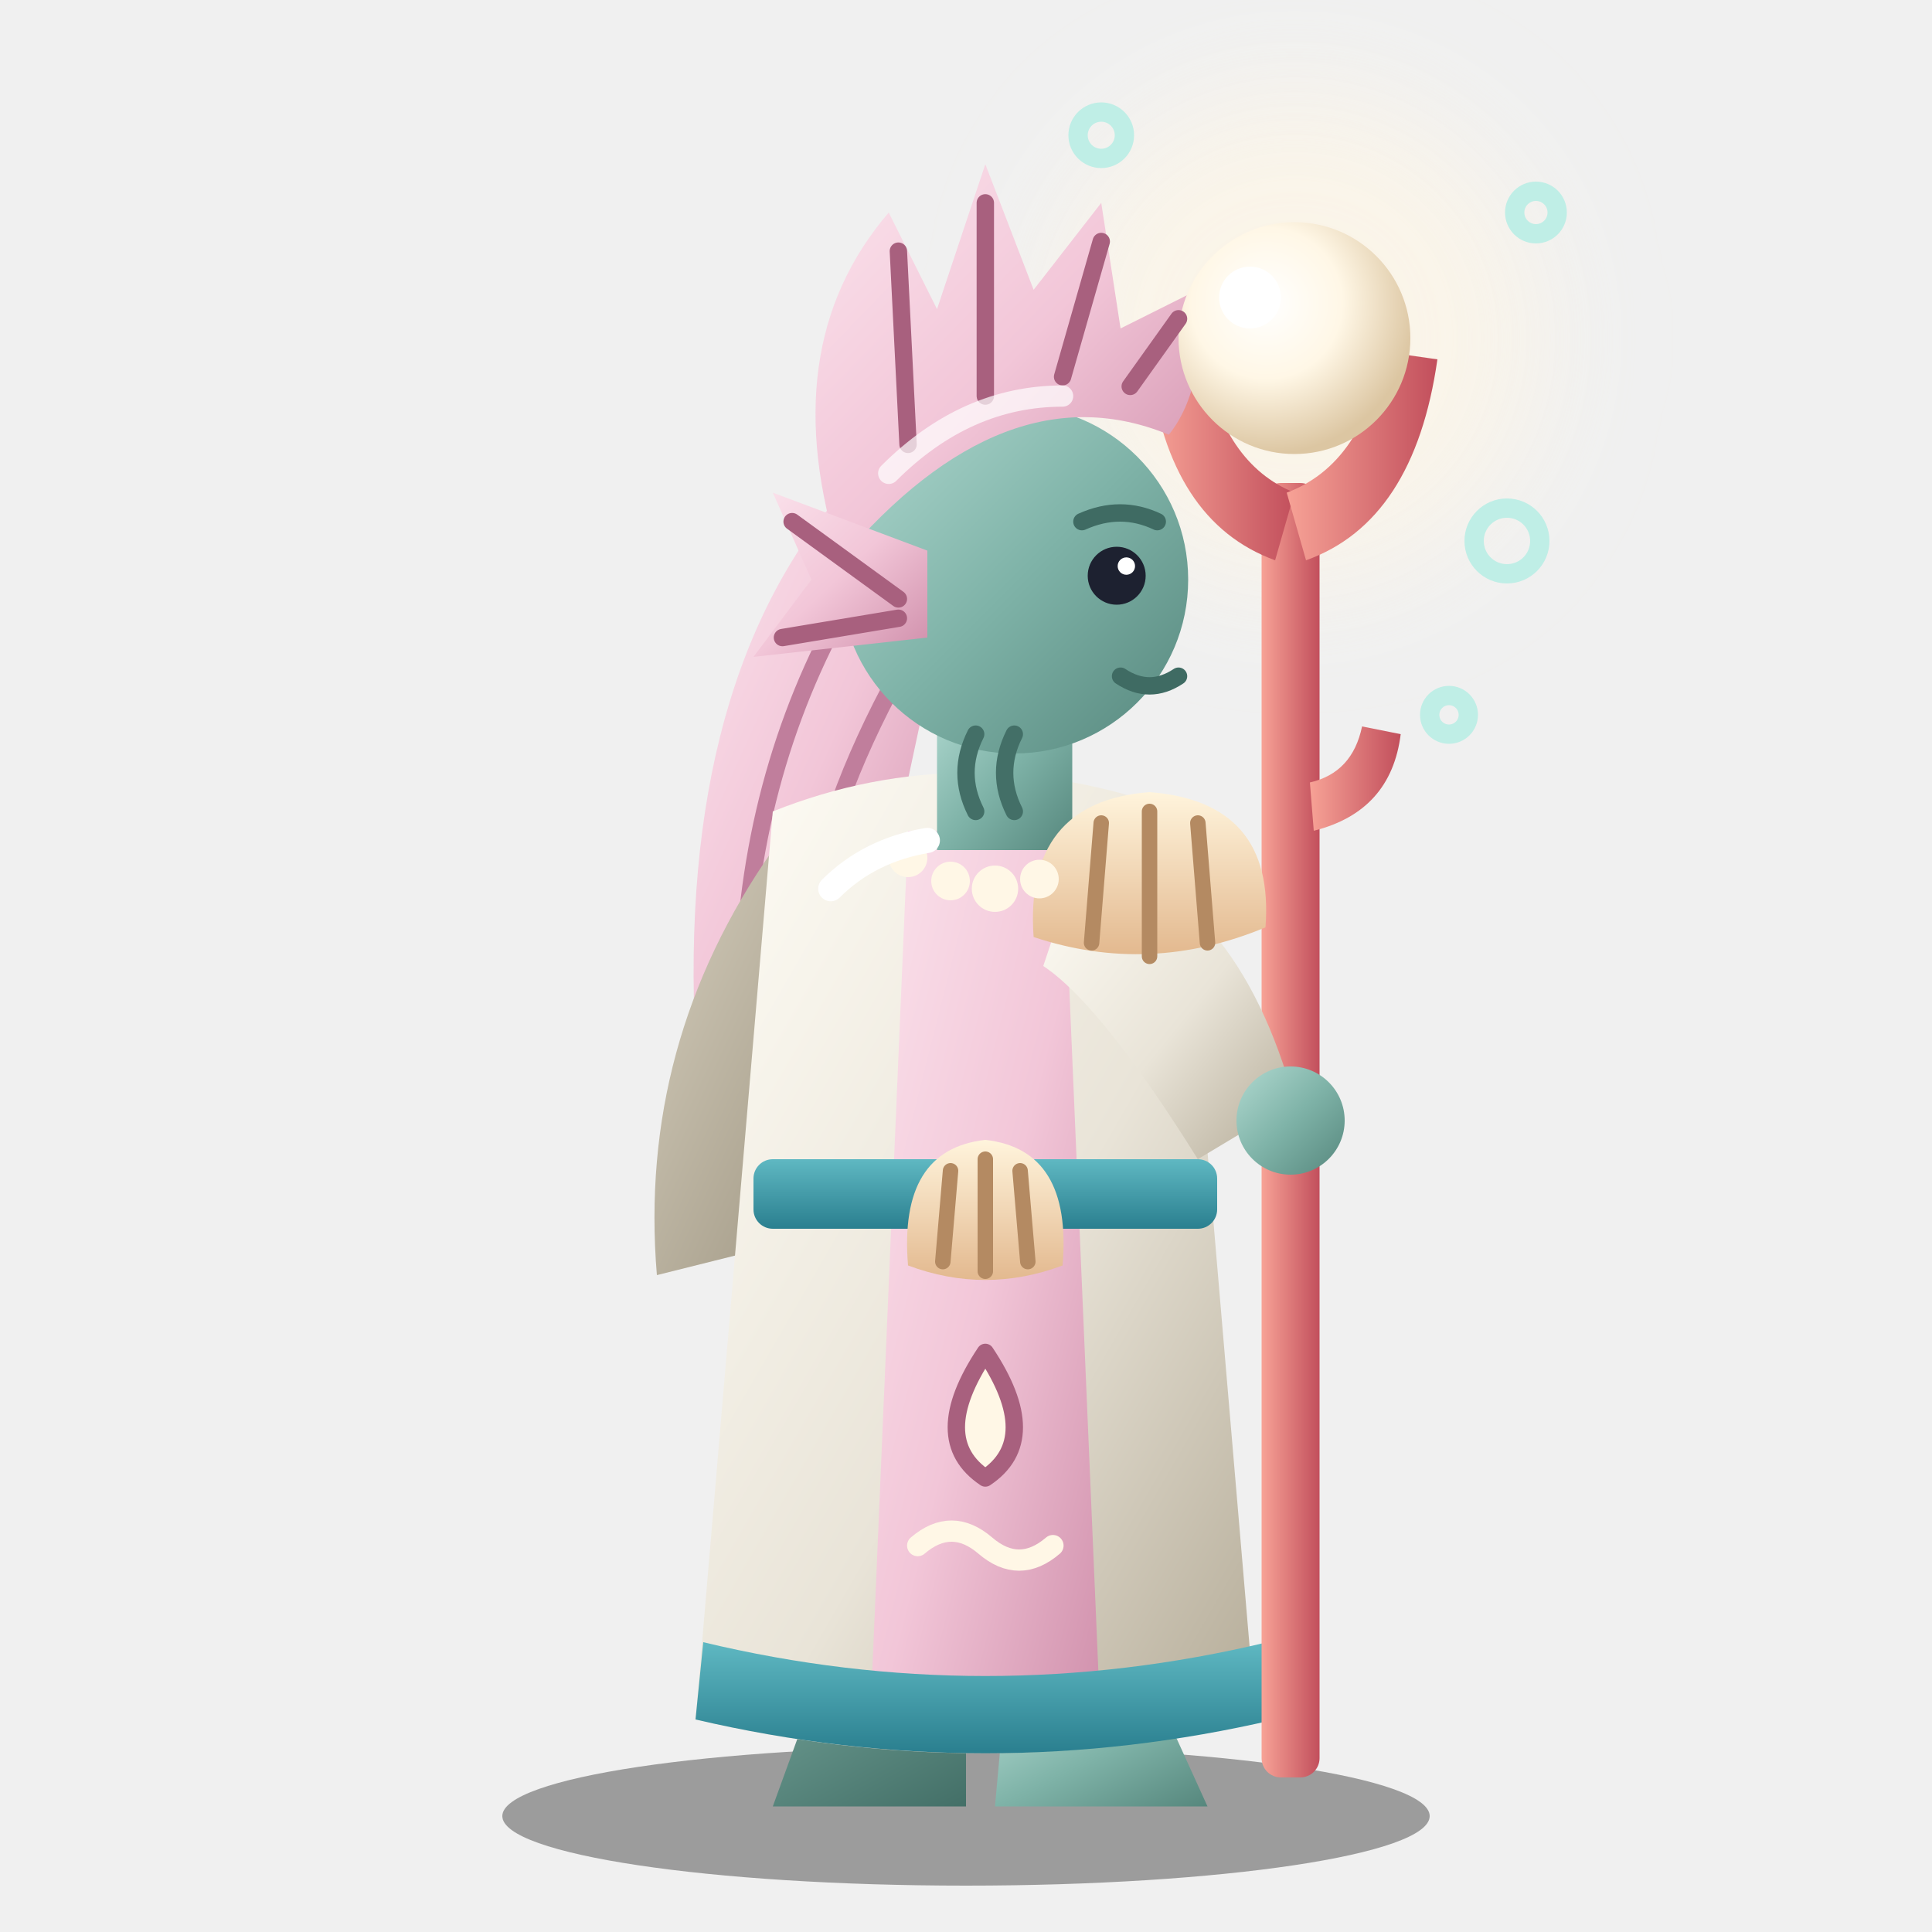
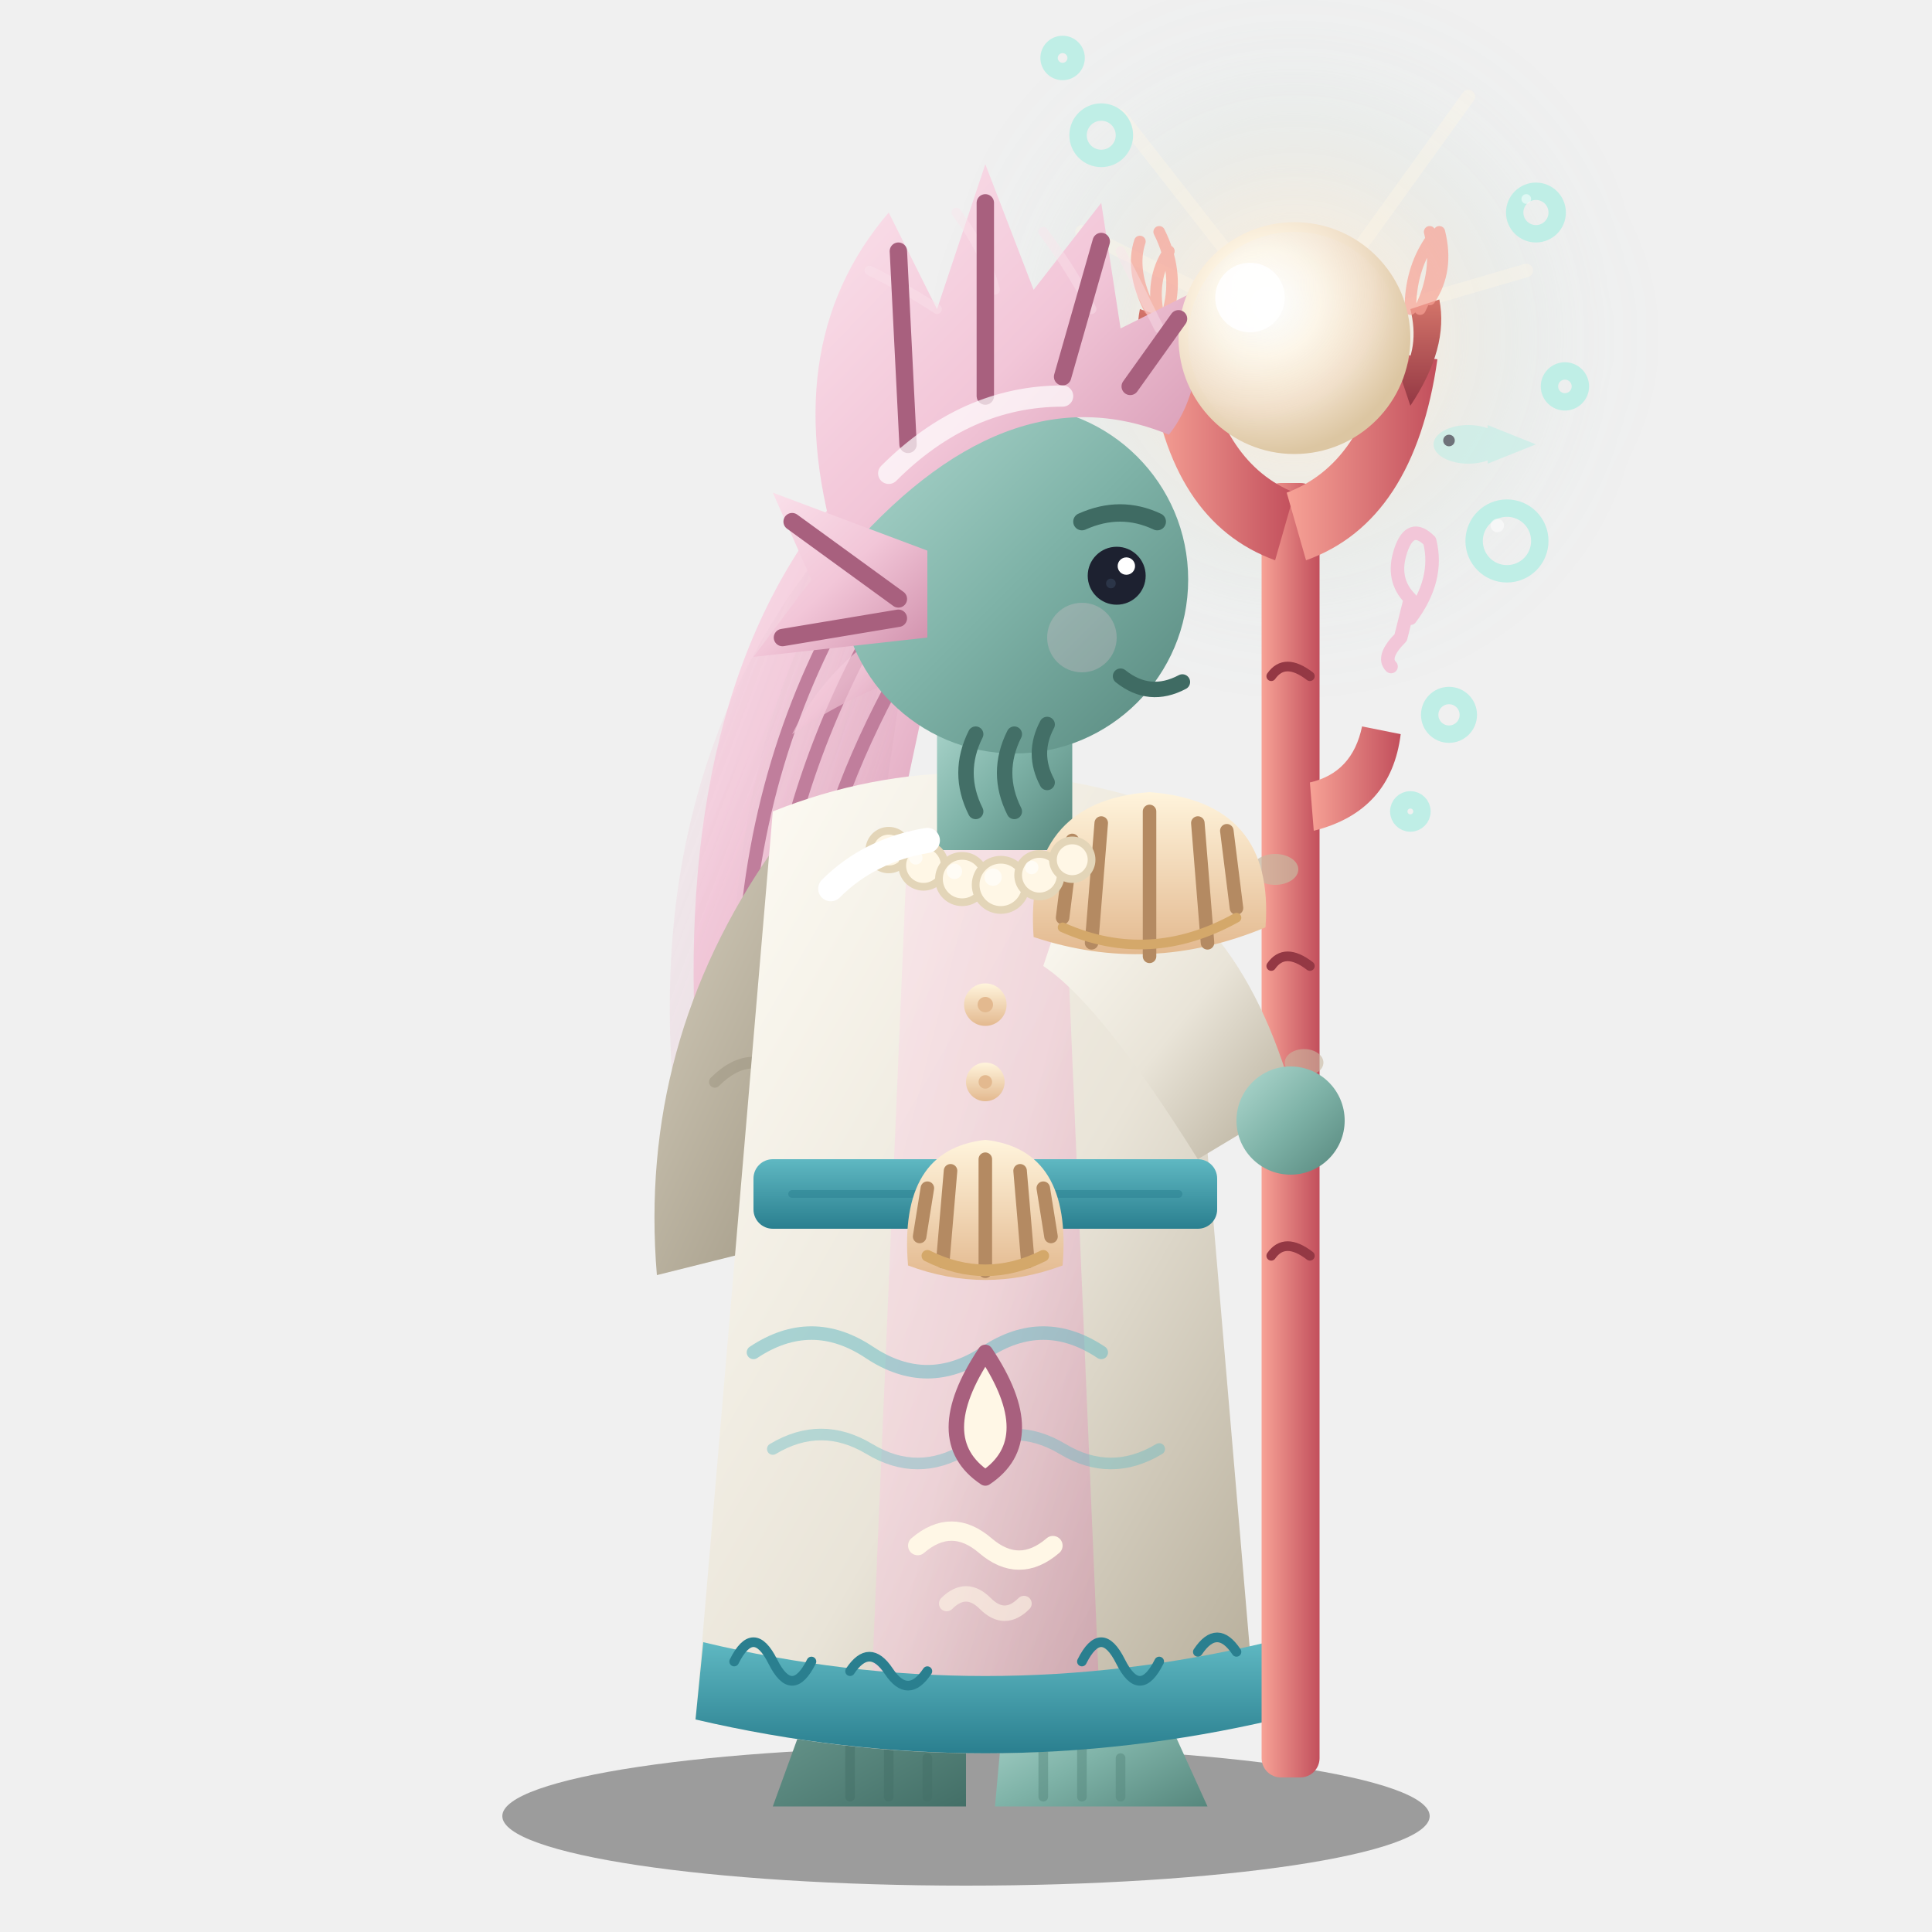
<svg xmlns="http://www.w3.org/2000/svg" viewBox="0 0 100 100" width="512" height="512" data-hand="66.8,58">
  <defs>
-     <linearGradient id="skin" x1="0" y1="0" x2="1" y2="1">
+     <linearGradient id="mp-skin" x1="0" y1="0" x2="1" y2="1">
      <stop offset="0" stop-color="#b0d9d0" />
      <stop offset=".5" stop-color="#7fb3a8" />
      <stop offset="1" stop-color="#56877d" />
    </linearGradient>
-     <linearGradient id="skinD" x1="0" y1="0" x2="1" y2="1">
+     <linearGradient id="mp-skinD" x1="0" y1="0" x2="1" y2="1">
      <stop offset="0" stop-color="#6b9a90" />
      <stop offset="1" stop-color="#436f67" />
    </linearGradient>
-     <linearGradient id="robe" x1="0" y1="0" x2="1" y2="1">
+     <linearGradient id="mp-robe" x1="0" y1="0" x2="1" y2="1">
      <stop offset="0" stop-color="#fffdf6" />
      <stop offset=".55" stop-color="#e9e4d8" />
      <stop offset="1" stop-color="#b3aa96" />
    </linearGradient>
-     <linearGradient id="robeD" x1="0" y1="0" x2="1" y2="1">
+     <linearGradient id="mp-robeD" x1="0" y1="0" x2="1" y2="1">
      <stop offset="0" stop-color="#d3ccbb" />
      <stop offset="1" stop-color="#9c937f" />
    </linearGradient>
-     <linearGradient id="fin" x1="0" y1="0" x2="1" y2="1">
+     <linearGradient id="mp-fin" x1="0" y1="0" x2="1" y2="1">
      <stop offset="0" stop-color="#fbe3ec" />
      <stop offset=".5" stop-color="#f2c6d8" />
      <stop offset="1" stop-color="#cf8eaa" />
    </linearGradient>
-     <linearGradient id="coral" x1="0" y1="0" x2="1" y2="0">
+     <linearGradient id="mp-finT" x1="0" y1="0" x2="1" y2="1">
+       <stop offset="0" stop-color="#fbe3ec" stop-opacity=".8" />
+       <stop offset="1" stop-color="#cf8eaa" stop-opacity=".4" />
+     </linearGradient>
+     <linearGradient id="mp-coral" x1="0" y1="0" x2="1" y2="0">
      <stop offset="0" stop-color="#f7a296" />
      <stop offset="1" stop-color="#c24f5c" />
    </linearGradient>
-     <linearGradient id="sea" x1="0" y1="0" x2="0" y2="1">
+     <linearGradient id="mp-coralD" x1="0" y1="0" x2="0" y2="1">
+       <stop offset="0" stop-color="#d4756a" />
+       <stop offset="1" stop-color="#943844" />
+     </linearGradient>
+     <linearGradient id="mp-sea" x1="0" y1="0" x2="0" y2="1">
      <stop offset="0" stop-color="#5fb8c2" />
      <stop offset="1" stop-color="#2a7f8f" />
    </linearGradient>
-     <linearGradient id="shell" x1="0" y1="0" x2="0" y2="1">
+     <linearGradient id="mp-shell" x1="0" y1="0" x2="0" y2="1">
      <stop offset="0" stop-color="#fff4dc" />
      <stop offset="1" stop-color="#e3b98f" />
    </linearGradient>
-     <radialGradient id="pearl" cx=".38" cy=".35" r=".65">
+     <radialGradient id="mp-pearl" cx=".38" cy=".35" r=".65">
      <stop offset="0" stop-color="#ffffff" />
-       <stop offset=".5" stop-color="#fff7e6" />
+       <stop offset=".35" stop-color="#fff7e6" />
+       <stop offset=".7" stop-color="#f0dfc8" />
      <stop offset="1" stop-color="#dcc6a2" />
    </radialGradient>
-     <filter id="glow" x="-80%" y="-80%" width="260%" height="260%">
+     <radialGradient id="mp-pearlGlow" cx=".5" cy=".5" r=".5">
+       <stop offset="0" stop-color="#fff7e6" stop-opacity=".9" />
+       <stop offset=".5" stop-color="#ffe8cc" stop-opacity=".4" />
+       <stop offset="1" stop-color="#5fb8c2" stop-opacity="0" />
+     </radialGradient>
+     <radialGradient id="mp-irid" cx=".3" cy=".25" r=".7">
+       <stop offset="0" stop-color="#fff" stop-opacity=".6" />
+       <stop offset=".4" stop-color="#e8f0ff" stop-opacity=".3" />
+       <stop offset="1" stop-color="#ffe8f8" stop-opacity="0" />
+     </radialGradient>
+     <filter id="mp-glow" x="-80%" y="-80%" width="260%" height="260%">
      <feGaussianBlur stdDeviation="3" />
+     </filter>
+     <filter id="mp-glowSm" x="-60%" y="-60%" width="220%" height="220%">
+       <feGaussianBlur stdDeviation="1.5" />
    </filter>
  </defs>
  <ellipse cx="50" cy="94" rx="24" ry="3.6" fill="#000" opacity=".35" />
-   <circle class="wpn" cx="67" cy="17.5" r="12.5" fill="#fff7e6" opacity=".7" filter="url(#glow)" />
+   <circle class="wpn" cx="67" cy="17.5" r="14" fill="url(#mp-pearlGlow)" filter="url(#mp-glow)" />
+   <g class="wpn" stroke="#fff7e6" stroke-width=".7" opacity=".35" stroke-linecap="round">
+     <line x1="67" y1="17.5" x2="58" y2="6" />
+     <line x1="67" y1="17.5" x2="76" y2="5" />
+     <line x1="67" y1="17.5" x2="79" y2="14" />
+     <line x1="67" y1="17.5" x2="56" y2="12" />
+   </g>
  <g stroke="none" stroke-width="1.5" stroke-linejoin="round" stroke-linecap="round">
-     <path d="M44 25 Q35 35 36 54 Q41 50 46 45 L49 31 Z" fill="url(#fin)" />
-     <path d="M44.5 30 Q39 39 38.5 50 M47 34 Q43 41 42 47" stroke="#c07e9c" stroke-width=".9" fill="none" />
-     <path d="M42 88 h8 v5.5 h-10 z" fill="url(#skinD)" />
-     <path d="M52 88 h8 l2.5 5.5 h-11 z" fill="url(#skin)" />
-     <path d="M40 44 Q33 54 34 66 L42 64 Q41 55 44 49 Z" fill="url(#robeD)" />
-     <path d="M40 42 Q50 38 61 42 L65 89 Q51 92.5 36 89 Z" fill="url(#robe)" />
-     <path d="M47 43 h8 l2 47 q-6 1 -12 0 z" fill="url(#fin)" />
-     <path d="M36.4 85 Q51 88.5 65.6 85 L66 89 Q51 92.5 36 89 Z" fill="url(#sea)" />
-     <rect x="39" y="60" width="24" height="3.6" rx="1" fill="url(#sea)" />
-     <path d="M47 65.5 Q46.5 59.5 51 59 Q55.5 59.5 55 65.5 Q51 67 47 65.5 Z" fill="url(#shell)" />
-     <rect class="wpn" x="65.3" y="25" width="3" height="67" rx="1" fill="url(#coral)" />
-     <path class="wpn" d="M66 29 Q60.5 27 59.5 19 L62.3 18.6 Q63.3 24 67 25.5 Z" fill="url(#coral)" />
-     <path class="wpn" d="M67.6 29 Q73.2 27 74.4 18.6 L71.6 18.2 Q70.6 24 66.6 25.5 Z" fill="url(#coral)" />
-     <path class="wpn" d="M68 43 Q72 42 72.5 38 L70.5 37.6 Q70 40 67.8 40.5 Z" fill="url(#coral)" />
-     <path d="M48.5 36 h7 v8 h-7 z" fill="url(#skin)" />
-     <circle cx="52.5" cy="30" r="9" fill="url(#skin)" />
-     <path d="M43.5 29 Q40 18 46 11 L48.5 16 L51 8.5 L53.5 15 L57 10.5 L58 17 L62 15 Q62.5 20 60.5 22.5 Q52 19 43.5 29 Z" fill="url(#fin)" />
-     <path d="M48 28.5 L40 25.5 L42 30 L39 34 L48 33 Z" fill="url(#fin)" />
-     <path d="M56 44 Q64 46 67 57 L62 60 Q57 52 54 50 Z" fill="url(#robe)" />
-     <circle cx="66.8" cy="58" r="2.8" fill="url(#skin)" />
-     <path d="M53.5 48.5 Q53 41.5 59.5 41 Q66 41.5 65.5 48 Q59.5 50.5 53.5 48.5 Z" fill="url(#shell)" />
-     <circle class="wpn" cx="67" cy="17.5" r="6" fill="url(#pearl)" />
+     <path d="M44 25 Q35 35 36 54 Q41 50 46 45 L49 31 Z" fill="url(#mp-fin)" />
+     <path d="M45 27 Q37 38 38 56 Q42 52 45 47 L47 33 Z" fill="url(#mp-finT)" opacity=".6" />
+     <path d="M43 28 Q33 40 35 58 Q39 53 43 47 L46 33 Z" fill="url(#mp-finT)" opacity=".4" />
+     <path d="M44.5 30 Q39 39 38.5 50 M47 34 Q43 41 42 47 M45.5 32 Q41 40 40 48" stroke="#c07e9c" stroke-width=".7" fill="none" />
+     <path d="M47 32 Q43 34 41 38 Q44 36 47 35 Z" fill="url(#mp-fin)" opacity=".7" />
+     <path d="M42 88 h8 v5.5 h-10 z" fill="url(#mp-skinD)" />
+     <path d="M52 88 h8 l2.5 5.5 h-11 z" fill="url(#mp-skin)" />
+     <path d="M44 93 v-3 M46 93 v-2.5 M48 93 v-2" stroke="#436f67" stroke-width=".5" fill="none" opacity=".5" />
+     <path d="M54 93 v-3 M56 93 v-2.5 M58 93 v-2" stroke="#56877d" stroke-width=".5" fill="none" opacity=".5" />
+     <path d="M40 44 Q33 54 34 66 L42 64 Q41 55 44 49 Z" fill="url(#mp-robeD)" />
+     <path d="M37 56 Q39 54 41 56" stroke="#9c937f" stroke-width=".6" fill="none" opacity=".5" />
+     <path d="M40 42 Q50 38 61 42 L65 89 Q51 92.5 36 89 Z" fill="url(#mp-robe)" />
+     <path d="M47 43 h8 l2 47 q-6 1 -12 0 z" fill="url(#mp-fin)" opacity=".55" />
+     <path d="M39 70 q3 -2 6 0 q3 2 6 0 q3 -2 6 0" stroke="#5fb8c2" stroke-width=".7" fill="none" opacity=".5" />
+     <path d="M40 75 q2.5 -1.5 5 0 q2.5 1.5 5 0 q2.5 -1.5 5 0 q2.5 1.5 5 0" stroke="#5fb8c2" stroke-width=".6" fill="none" opacity=".4" />
+     <path d="M36.4 85 Q51 88.5 65.6 85 L66 89 Q51 92.5 36 89 Z" fill="url(#mp-sea)" />
+     <path d="M38 86 q1 -2 2 0 q1 2 2 0 M44 86.5 q1 -1.5 2 0 q1 1.5 2 0 M56 86 q1 -2 2 0 q1 2 2 0 M62 85.5 q1 -1.5 2 0" stroke="#2a7f8f" stroke-width=".5" fill="none" />
+     <rect x="39" y="60" width="24" height="3.6" rx="1" fill="url(#mp-sea)" />
+     <path d="M41 61.8 h20" stroke="#2a7f8f" stroke-width=".4" fill="none" opacity=".5" />
+     <circle cx="51" cy="52" r="1.1" fill="url(#mp-shell)" />
+     <circle cx="51" cy="56" r="1" fill="url(#mp-shell)" />
+     <circle cx="51" cy="52" r=".4" fill="#e3b98f" />
+     <circle cx="51" cy="56" r=".35" fill="#e3b98f" />
+     <path d="M47 65.5 Q46.5 59.5 51 59 Q55.5 59.5 55 65.5 Q51 67 47 65.5 Z" fill="url(#mp-shell)" />
+     <path d="M51 65.8 V60 M48.8 65.3 L49.2 60.6 M53.2 65.3 L52.8 60.6 M47.6 64 L48 61.5 M54.4 64 L54 61.5" stroke="#b48a62" stroke-width=".7" stroke-linecap="round" />
+     <path d="M48 65 Q51 66.5 54 65" stroke="#d4a86a" stroke-width=".6" fill="none" />
+     <rect class="wpn" x="65.3" y="25" width="3" height="67" rx="1" fill="url(#mp-coral)" />
+     <path class="wpn" d="M65.8 35 Q66.5 34 67.8 35 M65.8 50 Q66.5 49 67.8 50 M65.8 65 Q66.5 64 67.8 65" stroke="#943844" stroke-width=".5" fill="none" />
+     <ellipse class="wpn" cx="66" cy="45" rx="1.2" ry=".8" fill="#c8b8a0" opacity=".7" />
+     <ellipse class="wpn" cx="67.5" cy="55" rx="1" ry=".7" fill="#c8b8a0" opacity=".6" />
+     <path class="wpn" d="M66 29 Q60.5 27 59.5 19 L62.3 18.6 Q63.3 24 67 25.5 Z" fill="url(#mp-coral)" />
+     <path class="wpn" d="M67.6 29 Q73.2 27 74.4 18.6 L71.6 18.2 Q70.6 24 66.6 25.5 Z" fill="url(#mp-coral)" />
+     <path class="wpn" d="M60.5 21 Q58.5 18.5 59 16 L60.5 16.5 Q60.2 18 61 19.5 Z" fill="url(#mp-coralD)" />
+     <path class="wpn" d="M73 21 Q75 18 74.5 15.5 L73 16 Q73.5 18 72.5 19.5 Z" fill="url(#mp-coralD)" />
+     <path class="wpn" d="M68 43 Q72 42 72.5 38 L70.5 37.6 Q70 40 67.8 40.5 Z" fill="url(#mp-coral)" />
+     <g class="wpn" stroke="#f7a296" stroke-width=".6" fill="none" stroke-linecap="round" opacity=".7">
+       <path d="M59.5 16 Q58.5 14 59 12.5 M60 16.5 Q59.5 14.5 60.5 13 M60.5 16 Q61 14 60 12" />
+       <path d="M73.5 16 Q74.5 14 74 12 M73 16 Q73 14 74 12.5 M74 15.5 Q75 14 74.5 12" />
+     </g>
+     <path class="wpn" d="M73 32 Q74.5 30 74 28 Q73 27 72.5 28.5 Q72 30 73 31 L72.5 33 Q71.5 34 72 34.5" stroke="#f2c6d8" stroke-width=".7" fill="none" stroke-linecap="round" />
+     <path d="M48.5 36 h7 v8 h-7 z" fill="url(#mp-skin)" />
+     <circle cx="52.5" cy="30" r="9" fill="url(#mp-skin)" />
+     <path d="M43.5 29 Q40 18 46 11 L48.5 16 L51 8.5 L53.5 15 L57 10.5 L58 17 L62 15 Q62.5 20 60.5 22.5 Q52 19 43.5 29 Z" fill="url(#mp-fin)" />
+     <path d="M45 14 Q47 15 48.5 16 M49.5 11 Q51 13 51.5 15 M54 12 Q55.5 14 56.5 16 M58 13 Q59 15 60 17" stroke="#fbe3ec" stroke-width=".5" fill="none" opacity=".4" />
+     <path d="M48 28.5 L40 25.5 L42 30 L39 34 L48 33 Z" fill="url(#mp-fin)" />
+     <path d="M56 44 Q64 46 67 57 L62 60 Q57 52 54 50 Z" fill="url(#mp-robe)" />
+     <circle cx="66.8" cy="58" r="2.8" fill="url(#mp-skin)" />
+     <path d="M53.5 48.5 Q53 41.5 59.5 41 Q66 41.5 65.5 48 Q59.5 50.5 53.5 48.5 Z" fill="url(#mp-shell)" />
+     <path d="M59.5 49.5 V42 M56.5 48.8 L57 42.6 M62.5 48.8 L62 42.6 M55 47.5 L55.5 43.5 M64 47 L63.5 43" stroke="#b48a62" stroke-width=".7" stroke-linecap="round" />
+     <path d="M55 48 Q59.5 50 64 47.5" stroke="#d4a86a" stroke-width=".5" fill="none" />
+     <circle class="wpn" cx="67" cy="17.5" r="6" fill="url(#mp-pearl)" />
+     <circle class="wpn" cx="67" cy="17.5" r="5.5" fill="url(#mp-irid)" opacity=".5" />
  </g>
  <path d="M47 23 L46.5 13 M51 20.5 L51 10.5 M55 19.5 L57 12.5 M58.5 20 L61 16.5 M46.5 31 L41 27 M46.5 32 L40.5 33" stroke="#a8607e" stroke-width=".9" fill="none" stroke-linecap="round" />
-   <path d="M51 65.8 V60 M48.8 65.3 L49.2 60.6 M53.2 65.3 L52.8 60.6" stroke="#b48a62" stroke-width=".8" stroke-linecap="round" />
-   <path d="M59.5 49.5 V42 M56.5 48.8 L57 42.6 M62.5 48.8 L62 42.6" stroke="#b48a62" stroke-width=".8" stroke-linecap="round" />
-   <g fill="#fff7e6" stroke="none" stroke-width=".6">
-     <circle cx="47" cy="44.4" r="1" />
-     <circle cx="49.2" cy="45.6" r="1" />
-     <circle cx="51.5" cy="46" r="1.2" />
-     <circle cx="53.8" cy="45.5" r="1" />
+   <g fill="#fff7e6" stroke="#e3d5b8" stroke-width=".4">
+     <circle cx="46" cy="44" r="1" />
+     <circle cx="47.8" cy="44.8" r="1.1" />
+     <circle cx="49.8" cy="45.5" r="1.2" />
+     <circle cx="51.8" cy="45.8" r="1.3" />
+     <circle cx="53.8" cy="45.3" r="1.1" />
+     <circle cx="55.5" cy="44.5" r="1" />
+   </g>
+   <g fill="#fff" opacity=".6">
+     <circle cx="47.4" cy="44.4" r=".35" />
+     <circle cx="49.4" cy="45.1" r=".4" />
+     <circle cx="51.4" cy="45.4" r=".45" />
+     <circle cx="53.4" cy="44.9" r=".35" />
  </g>
  <circle cx="57.8" cy="29.8" r="1.5" fill="#1d2130" />
  <circle cx="58.3" cy="29.3" r=".45" fill="#fff" />
+   <circle cx="57.5" cy="30.2" r=".25" fill="#3a4a60" opacity=".5" />
  <path d="M56 27 q2 -.9 3.9 0" stroke="#3f6b63" stroke-width=".9" fill="none" stroke-linecap="round" />
-   <path d="M58 35 q1.5 1 3 0" stroke="#3f6b63" stroke-width=".9" fill="none" stroke-linecap="round" />
-   <path d="M50.5 38 q-1 2 0 4 M52.5 38 q-1 2 0 4" stroke="#436f67" stroke-width=".9" fill="none" stroke-linecap="round" />
+   <path d="M58 35 q1.5 1.2 3.2 .3" stroke="#3f6b63" stroke-width=".8" fill="none" stroke-linecap="round" />
+   <path d="M50.5 38 q-1 2 0 4 M52.5 38 q-1 2 0 4 M54.2 37.5 q-.8 1.5 0 3" stroke="#436f67" stroke-width=".8" fill="none" stroke-linecap="round" />
+   <circle cx="56" cy="33" r="1.8" fill="#f2c6d8" opacity=".25" />
  <path d="M43 46 Q45 44 48 43.5" stroke="#fff" stroke-width="1.3" fill="none" stroke-linecap="round" />
  <path d="M46 24.5 Q50 20.5 55 20.5" stroke="#fff" stroke-width="1.1" fill="none" opacity=".7" stroke-linecap="round" />
-   <path d="M51 70 q-3 4.5 0 6.5 q3 -2 0 -6.5 z" fill="#fff7e6" stroke="#a8607e" stroke-width=".9" stroke-linejoin="round" />
-   <path d="M47.5 80 q1.75 -1.5 3.5 0 q1.75 1.5 3.5 0" stroke="#fff7e6" stroke-width="1.1" fill="none" stroke-linecap="round" />
-   <circle class="wpn" cx="64.7" cy="15.4" r="1.6" fill="#fff" />
-   <g class="wpn" fill="none" stroke="#bfeee6" stroke-width="1">
+   <path d="M51 70 q-3 4.5 0 6.5 q3 -2 0 -6.5 z" fill="#fff7e6" stroke="#a8607e" stroke-width=".8" stroke-linejoin="round" />
+   <path d="M47.5 80 q1.75 -1.5 3.5 0 q1.75 1.5 3.5 0" stroke="#fff7e6" stroke-width="1" fill="none" stroke-linecap="round" />
+   <path d="M49 83 q1 -1 2 0 q1 1 2 0" stroke="#fff7e6" stroke-width=".8" fill="none" stroke-linecap="round" opacity=".6" />
+   <circle class="wpn" cx="64.7" cy="15.4" r="1.8" fill="#fff" opacity=".9" />
+   <circle class="wpn" cx="65.5" cy="16" r=".6" fill="#fff" />
+   <g class="wpn" fill="#bfeee6" opacity=".6">
+     <path d="M77 22 L79.5 23 L77 24 Z" />
+     <ellipse cx="76" cy="23" rx="1.8" ry="1" />
+     <circle cx="75" cy="22.8" r=".3" fill="#1d2130" />
+   </g>
+   <g class="wpn" fill="none" stroke="#bfeee6" stroke-width=".9">
    <circle cx="78" cy="28" r="1.7" />
    <circle cx="57" cy="7" r="1.2" />
    <circle cx="79.5" cy="11" r="1.1" />
    <circle cx="75" cy="37" r="1" />
+     <circle cx="81" cy="20" r=".8" />
+     <circle cx="55" cy="3" r=".7" />
+     <circle cx="73" cy="42" r=".6" />
+   </g>
+   <g class="wpn" fill="#fff" opacity=".5">
+     <circle cx="77.5" cy="27.2" r=".35" />
+     <circle cx="79" cy="10.3" r=".25" />
  </g>
</svg>
